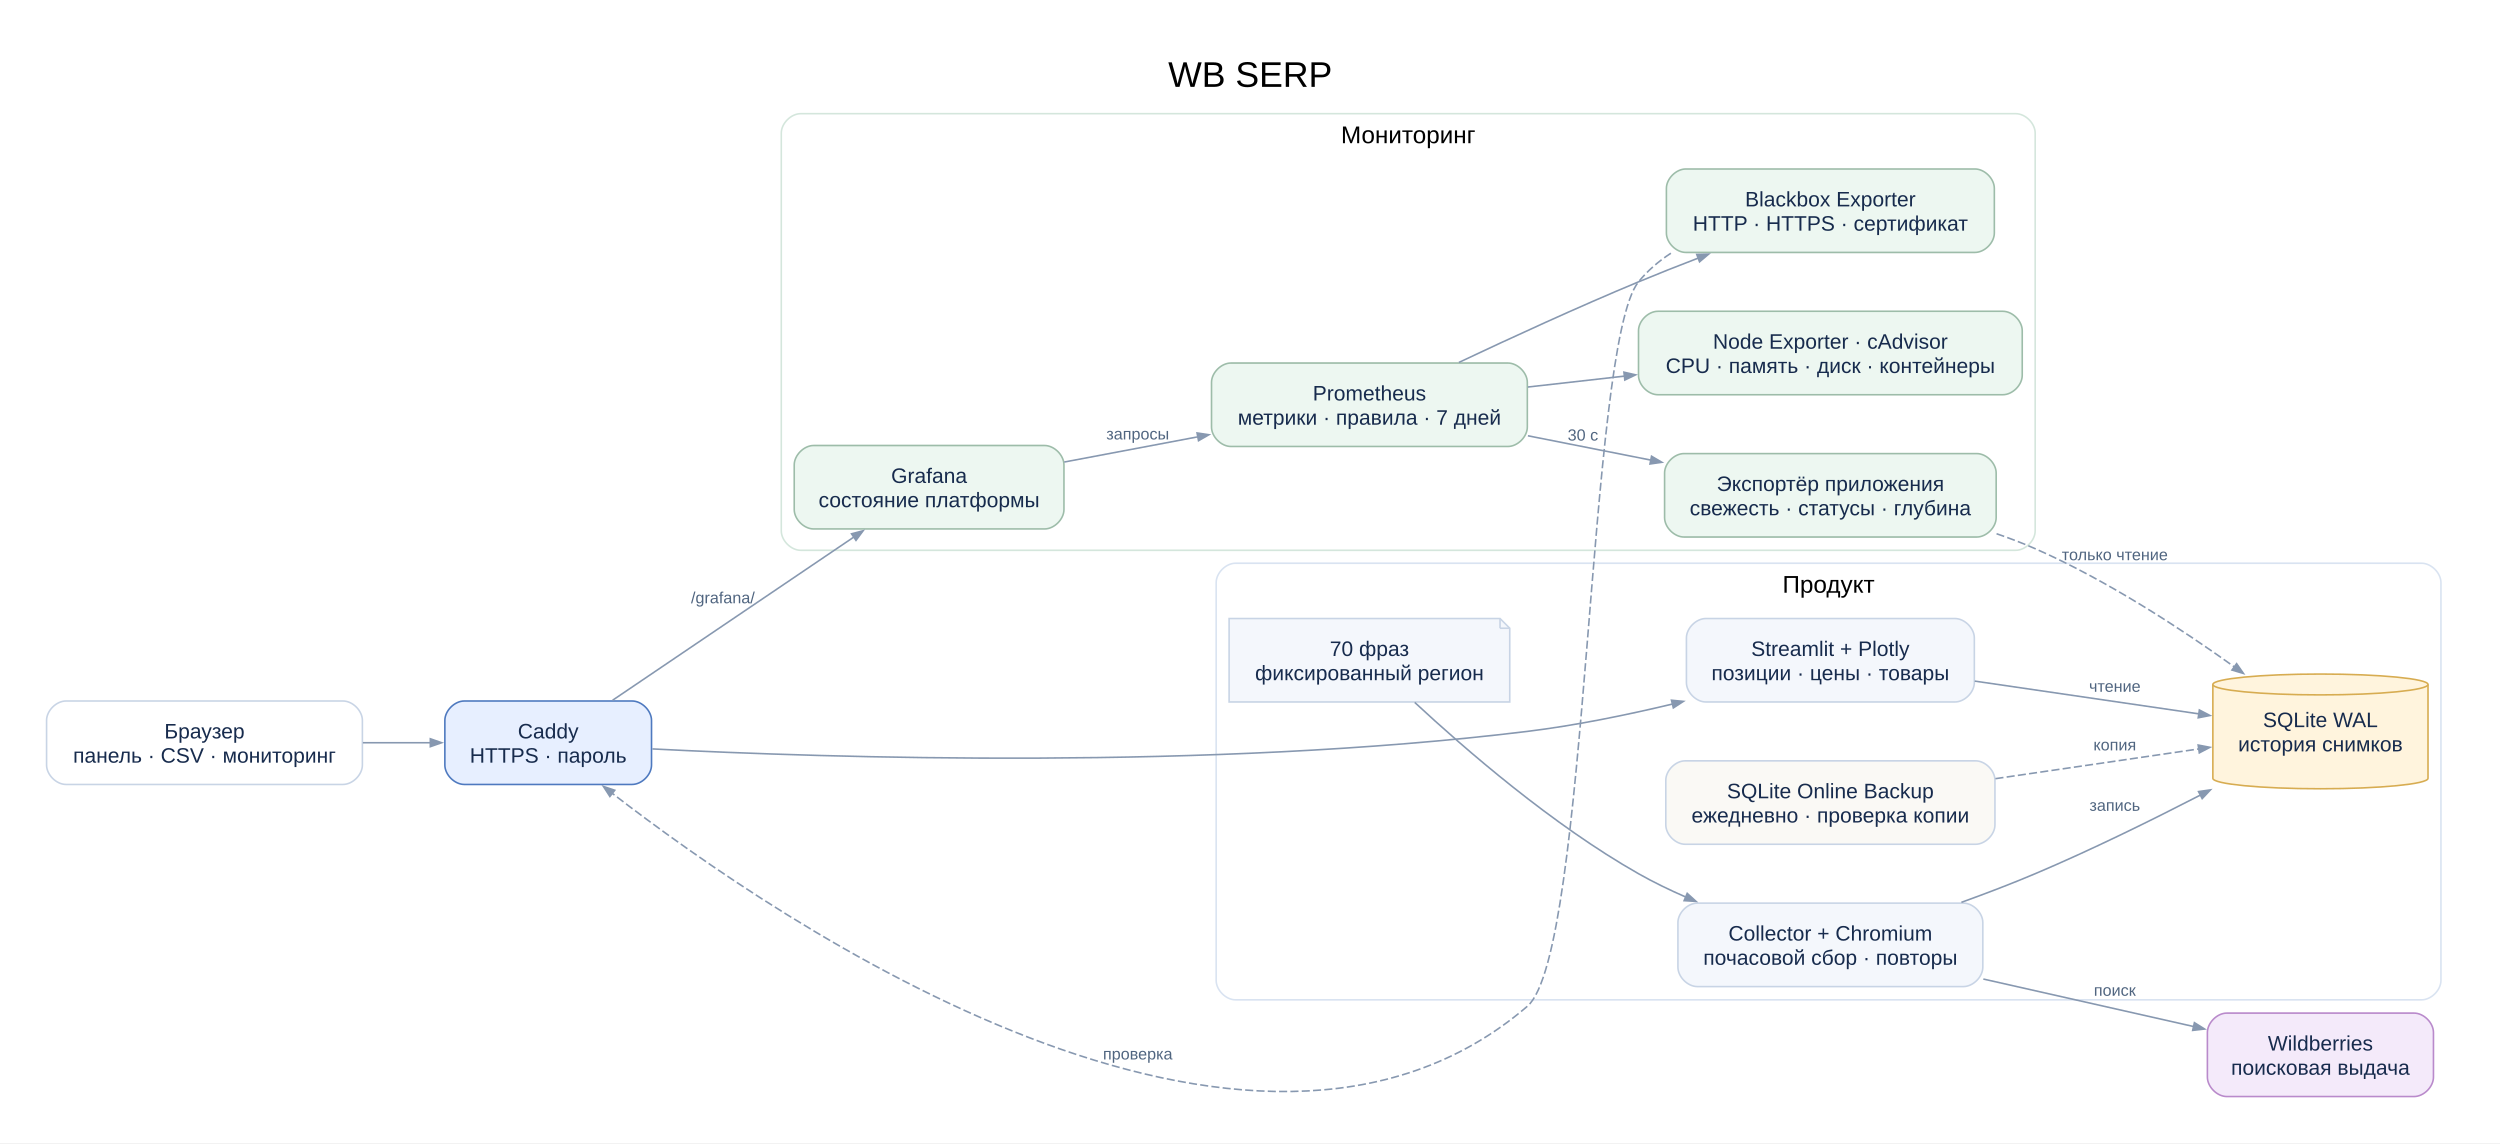
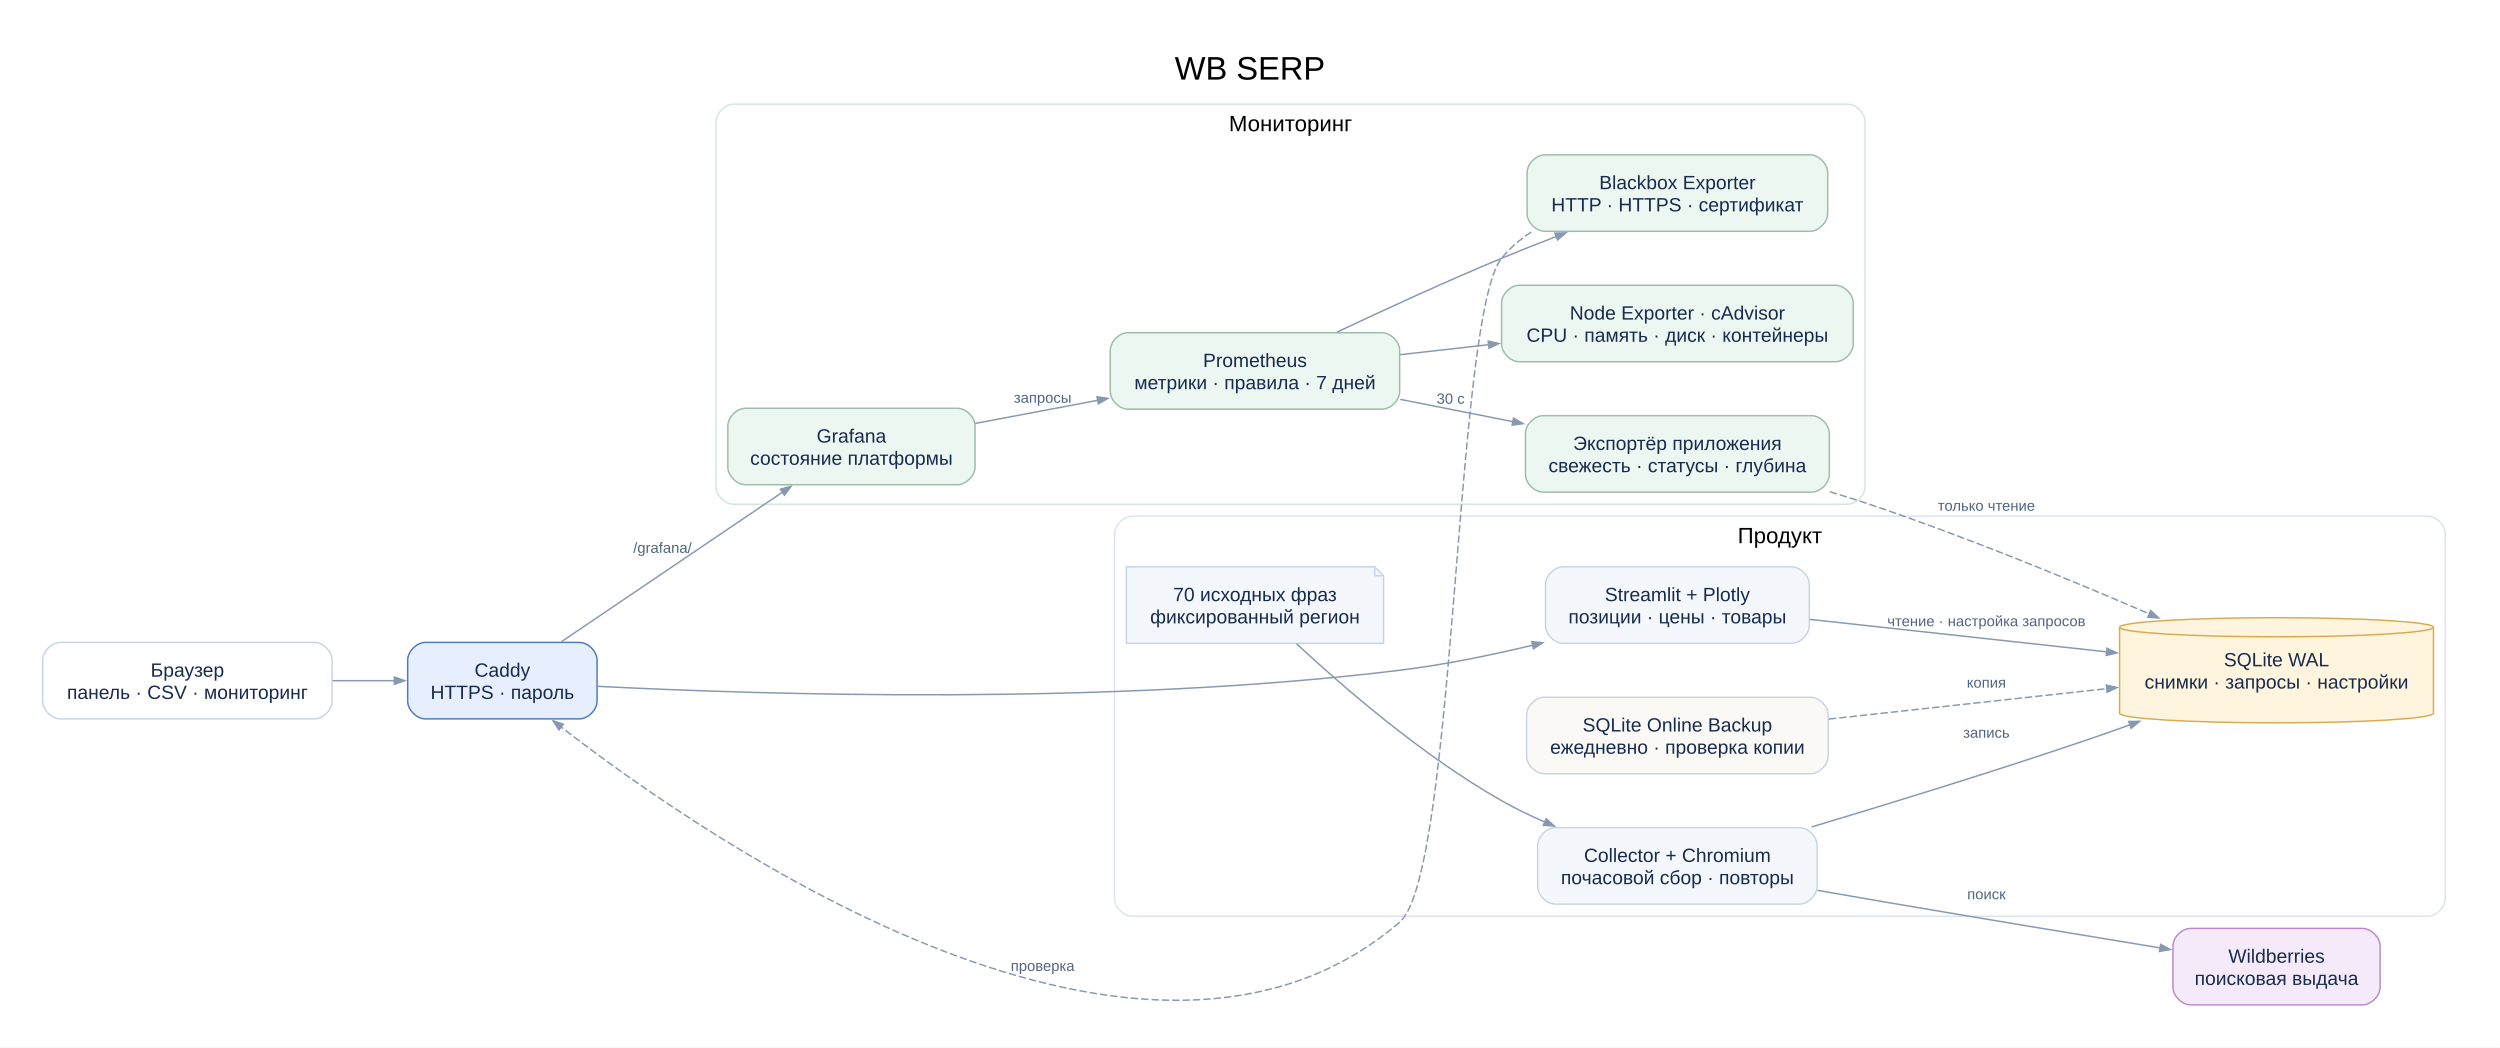
- <svg xmlns="http://www.w3.org/2000/svg" width="1546pt" height="707pt" viewBox="0.00 0.00 1546.00 707.00">
+ <svg xmlns="http://www.w3.org/2000/svg" width="1687pt" height="707pt" viewBox="0.00 0.00 1687.00 707.00">
  <g id="graph0" class="graph" transform="scale(1 1) rotate(0) translate(28.8 678.1)">
-     <polygon fill="white" stroke="none" points="-28.8,28.8 -28.8,-678.1 1517.48,-678.1 1517.48,28.8 -28.8,28.8" />
-     <text xml:space="preserve" text-anchor="middle" x="744.34" y="-624.4" font-family="Arial" font-size="22.00">WB SERP</text>
+     <polygon fill="white" stroke="none" points="-28.8,28.8 -28.8,-678.1 1658.1,-678.1 1658.1,28.8 -28.8,28.8" />
+     <text xml:space="preserve" text-anchor="middle" x="814.65" y="-624.4" font-family="Arial" font-size="22.00">WB SERP</text>
    <g id="clust1" class="cluster">
-       <path fill="white" stroke="#d9e3f1" d="M735.28,-59.8C735.28,-59.8 1468.68,-59.8 1468.68,-59.8 1474.68,-59.8 1480.68,-65.8 1480.68,-71.8 1480.68,-71.8 1480.68,-317.8 1480.68,-317.8 1480.68,-323.8 1474.68,-329.8 1468.68,-329.8 1468.68,-329.8 735.28,-329.8 735.28,-329.8 729.28,-329.8 723.28,-323.8 723.28,-317.8 723.28,-317.8 723.28,-71.8 723.28,-71.8 723.28,-65.8 729.28,-59.8 735.28,-59.8" />
-       <text xml:space="preserve" text-anchor="middle" x="1101.98" y="-311.55" font-family="Arial" font-size="15.00">Продукт</text>
+       <path fill="white" stroke="#d9e3f1" d="M735.28,-59.8C735.28,-59.8 1609.3,-59.8 1609.3,-59.8 1615.3,-59.8 1621.3,-65.8 1621.3,-71.8 1621.3,-71.8 1621.3,-317.8 1621.3,-317.8 1621.3,-323.8 1615.3,-329.8 1609.3,-329.8 1609.3,-329.8 735.28,-329.8 735.28,-329.8 729.28,-329.8 723.28,-323.8 723.28,-317.8 723.28,-317.8 723.28,-71.8 723.28,-71.8 723.28,-65.8 729.28,-59.8 735.28,-59.8" />
+       <text xml:space="preserve" text-anchor="middle" x="1172.29" y="-311.55" font-family="Arial" font-size="15.00">Продукт</text>
    </g>
    <g id="clust2" class="cluster">
      <path fill="white" stroke="#d4e6dc" d="M466.35,-337.8C466.35,-337.8 1217.75,-337.8 1217.75,-337.8 1223.75,-337.8 1229.75,-343.8 1229.75,-349.8 1229.75,-349.8 1229.75,-595.8 1229.75,-595.8 1229.75,-601.8 1223.75,-607.8 1217.75,-607.8 1217.75,-607.8 466.35,-607.8 466.35,-607.8 460.35,-607.8 454.35,-601.8 454.35,-595.8 454.35,-595.8 454.35,-349.8 454.35,-349.8 454.35,-343.8 460.35,-337.8 466.35,-337.8" />
      <text xml:space="preserve" text-anchor="middle" x="842.05" y="-589.55" font-family="Arial" font-size="15.00">Мониторинг</text>
    </g>
    <g id="node1" class="node">
      <path fill="#ffffff" stroke="#c8d4e5" d="M183.3,-244.6C183.3,-244.6 12,-244.6 12,-244.6 6,-244.6 0,-238.6 0,-232.6 0,-232.6 0,-205 0,-205 0,-199 6,-193 12,-193 12,-193 183.3,-193 183.3,-193 189.3,-193 195.3,-199 195.3,-205 195.3,-205 195.3,-232.6 195.3,-232.6 195.3,-238.6 189.3,-244.6 183.3,-244.6" />
      <text xml:space="preserve" text-anchor="middle" x="97.65" y="-221.45" font-family="Arial" font-size="13.00" fill="#172b4d">Браузер</text>
      <text xml:space="preserve" text-anchor="middle" x="97.65" y="-206.45" font-family="Arial" font-size="13.00" fill="#172b4d">панель · CSV · мониторинг</text>
    </g>
    <g id="node2" class="node">
      <path fill="#e7efff" stroke="#4e79bf" d="M362.1,-244.6C362.1,-244.6 258.3,-244.6 258.3,-244.6 252.3,-244.6 246.3,-238.6 246.3,-232.6 246.3,-232.6 246.3,-205 246.3,-205 246.3,-199 252.3,-193 258.3,-193 258.3,-193 362.1,-193 362.1,-193 368.1,-193 374.1,-199 374.1,-205 374.1,-205 374.1,-232.6 374.1,-232.6 374.1,-238.6 368.1,-244.6 362.1,-244.6" />
      <text xml:space="preserve" text-anchor="middle" x="310.2" y="-221.45" font-family="Arial" font-size="13.00" fill="#172b4d">Caddy</text>
      <text xml:space="preserve" text-anchor="middle" x="310.2" y="-206.45" font-family="Arial" font-size="13.00" fill="#172b4d">HTTPS · пароль</text>
    </g>
    <g id="edge9" class="edge">
      <path fill="none" stroke="#8798b0" d="M195.61,-218.8C209.73,-218.8 224.05,-218.8 237.55,-218.8" />
      <polygon fill="#8798b0" stroke="#8798b0" points="237.32,-221.25 244.32,-218.8 237.32,-216.35 237.32,-221.25" />
    </g>
    <g id="node3" class="node">
      <path fill="#f4f7fc" stroke="#c8d4e5" d="M1180.13,-295.6C1180.13,-295.6 1026.08,-295.6 1026.08,-295.6 1020.08,-295.6 1014.08,-289.6 1014.08,-283.6 1014.08,-283.6 1014.08,-256 1014.08,-256 1014.08,-250 1020.08,-244 1026.08,-244 1026.08,-244 1180.13,-244 1180.13,-244 1186.13,-244 1192.13,-250 1192.13,-256 1192.13,-256 1192.13,-283.6 1192.13,-283.6 1192.13,-289.6 1186.13,-295.6 1180.13,-295.6" />
      <text xml:space="preserve" text-anchor="middle" x="1103.1" y="-272.45" font-family="Arial" font-size="13.00" fill="#172b4d">Streamlit + Plotly</text>
      <text xml:space="preserve" text-anchor="middle" x="1103.1" y="-257.45" font-family="Arial" font-size="13.00" fill="#172b4d">позиции · цены · товары</text>
    </g>
    <g id="edge10" class="edge">
      <path fill="none" stroke="#8798b0" d="M374.6,-214.97C485.02,-209.32 719.58,-201.82 915.7,-225.8 945.26,-229.42 976.96,-235.89 1005.68,-242.78" />
      <polygon fill="#8798b0" stroke="#8798b0" points="1004.84,-245.09 1012.23,-244.37 1006,-240.33 1004.84,-245.09" />
    </g>
    <g id="node9" class="node">
      <path fill="#edf7f1" stroke="#9dbca9" d="M617.15,-402.6C617.15,-402.6 474.35,-402.6 474.35,-402.6 468.35,-402.6 462.35,-396.6 462.35,-390.6 462.35,-390.6 462.35,-363 462.35,-363 462.35,-357 468.35,-351 474.35,-351 474.35,-351 617.15,-351 617.15,-351 623.15,-351 629.15,-357 629.15,-363 629.15,-363 629.15,-390.6 629.15,-390.6 629.15,-396.6 623.15,-402.6 617.15,-402.6" />
      <text xml:space="preserve" text-anchor="middle" x="545.75" y="-379.45" font-family="Arial" font-size="13.00" fill="#172b4d">Grafana</text>
      <text xml:space="preserve" text-anchor="middle" x="545.75" y="-364.45" font-family="Arial" font-size="13.00" fill="#172b4d">состояние платформы</text>
    </g>
    <g id="edge11" class="edge">
      <path fill="none" stroke="#8798b0" d="M350.03,-245.07C391.07,-272.83 455.74,-316.58 499.17,-345.96" />
      <polygon fill="#8798b0" stroke="#8798b0" points="497.79,-347.99 504.96,-349.88 500.54,-343.93 497.79,-347.99" />
      <text xml:space="preserve" text-anchor="middle" x="418.23" y="-305.04" font-family="Arial" font-size="10.00" fill="#506580">/grafana/</text>
    </g>
    <g id="node4" class="node">
-       <path fill="#fff4dd" stroke="#d7ac51" d="M1472.68,-254.83C1472.68,-258.38 1442.86,-261.27 1406.15,-261.27 1369.44,-261.27 1339.63,-258.38 1339.63,-254.83 1339.63,-254.83 1339.63,-196.78 1339.63,-196.78 1339.63,-193.22 1369.44,-190.33 1406.15,-190.33 1442.86,-190.33 1472.68,-193.22 1472.68,-196.78 1472.68,-196.78 1472.68,-254.83 1472.68,-254.83" />
-       <path fill="none" stroke="#d7ac51" d="M1472.68,-254.83C1472.68,-251.27 1442.86,-248.38 1406.15,-248.38 1369.44,-248.38 1339.63,-251.27 1339.63,-254.83" />
-       <text xml:space="preserve" text-anchor="middle" x="1406.15" y="-228.45" font-family="Arial" font-size="13.00" fill="#172b4d">SQLite WAL</text>
-       <text xml:space="preserve" text-anchor="middle" x="1406.15" y="-213.45" font-family="Arial" font-size="13.00" fill="#172b4d">история снимков</text>
+       <path fill="#fff4dd" stroke="#d7ac51" d="M1613.3,-254.83C1613.3,-258.38 1565.83,-261.27 1507.4,-261.27 1448.97,-261.27 1401.5,-258.38 1401.5,-254.83 1401.5,-254.83 1401.5,-196.78 1401.5,-196.78 1401.5,-193.22 1448.97,-190.33 1507.4,-190.33 1565.83,-190.33 1613.3,-193.22 1613.3,-196.78 1613.3,-196.78 1613.3,-254.83 1613.3,-254.83" />
+       <path fill="none" stroke="#d7ac51" d="M1613.3,-254.83C1613.3,-251.27 1565.83,-248.38 1507.4,-248.38 1448.97,-248.38 1401.5,-251.27 1401.5,-254.83" />
+       <text xml:space="preserve" text-anchor="middle" x="1507.4" y="-228.45" font-family="Arial" font-size="13.00" fill="#172b4d">SQLite WAL</text>
+       <text xml:space="preserve" text-anchor="middle" x="1507.4" y="-213.45" font-family="Arial" font-size="13.00" fill="#172b4d">снимки · запросы · настройки</text>
    </g>
    <g id="edge3" class="edge">
-       <path fill="none" stroke="#8798b0" d="M1192.39,-256.9C1236.47,-250.45 1289.19,-242.75 1331.12,-236.62" />
-       <polygon fill="#8798b0" stroke="#8798b0" points="1331.29,-239.07 1337.86,-235.63 1330.58,-234.22 1331.29,-239.07" />
-       <text xml:space="preserve" text-anchor="middle" x="1279" y="-250.3" font-family="Arial" font-size="10.00" fill="#506580">чтение</text>
+       <path fill="none" stroke="#8798b0" d="M1192.39,-260.14C1251.39,-253.69 1329.54,-245.14 1393.12,-238.19" />
+       <polygon fill="#8798b0" stroke="#8798b0" points="1393,-240.67 1399.69,-237.47 1392.47,-235.8 1393,-240.67" />
+       <text xml:space="preserve" text-anchor="middle" x="1311.63" y="-255.53" font-family="Arial" font-size="10.00" fill="#506580">чтение · настройка запросов</text>
    </g>
    <g id="node5" class="node">
      <path fill="#f4f7fc" stroke="#c8d4e5" d="M1185.38,-119.6C1185.38,-119.6 1020.83,-119.6 1020.83,-119.6 1014.83,-119.6 1008.83,-113.6 1008.83,-107.6 1008.83,-107.6 1008.83,-80 1008.83,-80 1008.83,-74 1014.83,-68 1020.83,-68 1020.83,-68 1185.38,-68 1185.38,-68 1191.38,-68 1197.38,-74 1197.38,-80 1197.38,-80 1197.38,-107.6 1197.38,-107.6 1197.38,-113.6 1191.38,-119.6 1185.38,-119.6" />
      <text xml:space="preserve" text-anchor="middle" x="1103.1" y="-96.45" font-family="Arial" font-size="13.00" fill="#172b4d">Collector + Chromium</text>
      <text xml:space="preserve" text-anchor="middle" x="1103.1" y="-81.45" font-family="Arial" font-size="13.00" fill="#172b4d">почасовой сбор · повторы</text>
    </g>
    <g id="edge2" class="edge">
-       <path fill="none" stroke="#8798b0" d="M1184.12,-120.09C1199.4,-125.6 1215.17,-131.62 1229.75,-137.8 1264.02,-152.32 1300.98,-170.48 1332.09,-186.52" />
-       <polygon fill="#8798b0" stroke="#8798b0" points="1330.77,-188.59 1338.12,-189.64 1333.03,-184.24 1330.77,-188.59" />
-       <text xml:space="preserve" text-anchor="middle" x="1279" y="-176.68" font-family="Arial" font-size="10.00" fill="#506580">запись</text>
+       <path fill="none" stroke="#8798b0" d="M1193.75,-120.1C1247.07,-136.07 1315.92,-157.28 1376.5,-177.8 1386.94,-181.34 1397.82,-185.15 1408.63,-189.02" />
+       <polygon fill="#8798b0" stroke="#8798b0" points="1407.64,-191.27 1415.06,-191.34 1409.3,-186.66 1407.64,-191.27" />
+       <text xml:space="preserve" text-anchor="middle" x="1311.63" y="-180.3" font-family="Arial" font-size="10.00" fill="#506580">запись</text>
    </g>
    <g id="node8" class="node">
-       <path fill="#f4eafa" stroke="#b98acb" d="M1464.05,-51.6C1464.05,-51.6 1348.25,-51.6 1348.25,-51.6 1342.25,-51.6 1336.25,-45.6 1336.25,-39.6 1336.25,-39.6 1336.25,-12 1336.25,-12 1336.25,-6 1342.25,0 1348.25,0 1348.25,0 1464.05,0 1464.05,0 1470.05,0 1476.05,-6 1476.05,-12 1476.05,-12 1476.05,-39.6 1476.05,-39.6 1476.05,-45.6 1470.05,-51.6 1464.05,-51.6" />
-       <text xml:space="preserve" text-anchor="middle" x="1406.15" y="-28.45" font-family="Arial" font-size="13.00" fill="#172b4d">Wildberries</text>
-       <text xml:space="preserve" text-anchor="middle" x="1406.15" y="-13.45" font-family="Arial" font-size="13.00" fill="#172b4d">поисковая выдача</text>
+       <path fill="#f4eafa" stroke="#b98acb" d="M1565.3,-51.6C1565.3,-51.6 1449.5,-51.6 1449.5,-51.6 1443.5,-51.6 1437.5,-45.6 1437.5,-39.6 1437.5,-39.6 1437.5,-12 1437.5,-12 1437.5,-6 1443.5,0 1449.5,0 1449.5,0 1565.3,0 1565.3,0 1571.3,0 1577.3,-6 1577.3,-12 1577.3,-12 1577.3,-39.6 1577.3,-39.6 1577.3,-45.6 1571.3,-51.6 1565.3,-51.6" />
+       <text xml:space="preserve" text-anchor="middle" x="1507.4" y="-28.45" font-family="Arial" font-size="13.00" fill="#172b4d">Wildberries</text>
+       <text xml:space="preserve" text-anchor="middle" x="1507.4" y="-13.45" font-family="Arial" font-size="13.00" fill="#172b4d">поисковая выдача</text>
    </g>
    <g id="edge12" class="edge">
-       <path fill="none" stroke="#8798b0" d="M1197.7,-72.66C1239.61,-63.19 1288.43,-52.16 1328.17,-43.19" />
-       <polygon fill="#8798b0" stroke="#8798b0" points="1328.23,-45.69 1334.52,-41.75 1327.15,-40.91 1328.23,-45.69" />
-       <text xml:space="preserve" text-anchor="middle" x="1279" y="-62.3" font-family="Arial" font-size="10.00" fill="#506580">поиск</text>
+       <path fill="none" stroke="#8798b0" d="M1197.69,-77.27C1214.04,-74.42 1230.89,-71.5 1246.75,-68.8 1308,-58.36 1377.43,-46.88 1429.08,-38.41" />
+       <polygon fill="#8798b0" stroke="#8798b0" points="1429.21,-40.87 1435.72,-37.32 1428.42,-36.04 1429.21,-40.87" />
+       <text xml:space="preserve" text-anchor="middle" x="1311.63" y="-71.3" font-family="Arial" font-size="10.00" fill="#506580">поиск</text>
    </g>
    <g id="node6" class="node">
      <polygon fill="#f4f7fc" stroke="#c8d4e5" points="898.83,-295.6 731.28,-295.6 731.28,-244 904.83,-244 904.83,-289.6 898.83,-295.6" />
      <polyline fill="none" stroke="#c8d4e5" points="898.83,-295.6 898.83,-289.6" />
      <polyline fill="none" stroke="#c8d4e5" points="904.83,-289.6 898.83,-289.6" />
-       <text xml:space="preserve" text-anchor="middle" x="818.05" y="-272.45" font-family="Arial" font-size="13.00" fill="#172b4d">70 фраз</text>
+       <text xml:space="preserve" text-anchor="middle" x="818.05" y="-272.45" font-family="Arial" font-size="13.00" fill="#172b4d">70 исходных фраз</text>
      <text xml:space="preserve" text-anchor="middle" x="818.05" y="-257.45" font-family="Arial" font-size="13.00" fill="#172b4d">фиксированный регион</text>
    </g>
    <g id="edge1" class="edge">
      <path fill="none" stroke="#8798b0" d="M846.05,-243.74C877.28,-214.73 931.24,-167.97 984.45,-137.8 993.67,-132.57 1003.63,-127.74 1013.72,-123.35" />
      <polygon fill="#8798b0" stroke="#8798b0" points="1014.57,-125.65 1020.06,-120.67 1012.65,-121.14 1014.57,-125.65" />
    </g>
    <g id="node7" class="node">
      <path fill="#faf9f5" stroke="#c8d4e5" d="M1192.88,-207.6C1192.88,-207.6 1013.33,-207.6 1013.33,-207.6 1007.33,-207.6 1001.33,-201.6 1001.33,-195.6 1001.33,-195.6 1001.33,-168 1001.33,-168 1001.33,-162 1007.33,-156 1013.33,-156 1013.33,-156 1192.88,-156 1192.88,-156 1198.88,-156 1204.88,-162 1204.88,-168 1204.88,-168 1204.88,-195.6 1204.88,-195.6 1204.88,-201.6 1198.88,-207.6 1192.88,-207.6" />
      <text xml:space="preserve" text-anchor="middle" x="1103.1" y="-184.45" font-family="Arial" font-size="13.00" fill="#172b4d">SQLite Online Backup</text>
      <text xml:space="preserve" text-anchor="middle" x="1103.1" y="-169.45" font-family="Arial" font-size="13.00" fill="#172b4d">ежедневно · проверка копии</text>
    </g>
    <g id="edge4" class="edge">
-       <path fill="none" stroke="#8798b0" stroke-dasharray="5,2" d="M1205.18,-196.57C1246.49,-202.61 1293.38,-209.46 1331.37,-215.02" />
-       <polygon fill="#8798b0" stroke="#8798b0" points="1330.55,-217.37 1337.83,-215.96 1331.26,-212.52 1330.55,-217.37" />
-       <text xml:space="preserve" text-anchor="middle" x="1279" y="-214.07" font-family="Arial" font-size="10.00" fill="#506580">копия</text>
+       <path fill="none" stroke="#8798b0" stroke-dasharray="5,2" d="M1205.36,-192.87C1262.49,-199.12 1334.03,-206.95 1393.04,-213.4" />
+       <polygon fill="#8798b0" stroke="#8798b0" points="1392.55,-215.81 1399.77,-214.14 1393.08,-210.94 1392.55,-215.81" />
+       <text xml:space="preserve" text-anchor="middle" x="1311.63" y="-214.07" font-family="Arial" font-size="10.00" fill="#506580">копия</text>
    </g>
    <g id="node10" class="node">
      <path fill="#edf7f1" stroke="#9dbca9" d="M903.7,-453.6C903.7,-453.6 732.4,-453.6 732.4,-453.6 726.4,-453.6 720.4,-447.6 720.4,-441.6 720.4,-441.6 720.4,-414 720.4,-414 720.4,-408 726.4,-402 732.4,-402 732.4,-402 903.7,-402 903.7,-402 909.7,-402 915.7,-408 915.7,-414 915.7,-414 915.7,-441.6 915.7,-441.6 915.7,-447.6 909.7,-453.6 903.7,-453.6" />
      <text xml:space="preserve" text-anchor="middle" x="818.05" y="-430.45" font-family="Arial" font-size="13.00" fill="#172b4d">Prometheus</text>
      <text xml:space="preserve" text-anchor="middle" x="818.05" y="-415.45" font-family="Arial" font-size="13.00" fill="#172b4d">метрики · правила · 7 дней</text>
    </g>
    <g id="edge5" class="edge">
      <path fill="none" stroke="#8798b0" d="M629.32,-392.38C655.46,-397.31 684.71,-402.83 712.2,-408.02" />
      <polygon fill="#8798b0" stroke="#8798b0" points="711.46,-410.37 718.8,-409.26 712.37,-405.56 711.46,-410.37" />
      <text xml:space="preserve" text-anchor="middle" x="674.78" y="-406.33" font-family="Arial" font-size="10.00" fill="#506580">запросы</text>
    </g>
    <g id="node11" class="node">
      <path fill="#edf7f1" stroke="#9dbca9" d="M1193.63,-397.6C1193.63,-397.6 1012.58,-397.6 1012.58,-397.6 1006.58,-397.6 1000.58,-391.6 1000.58,-385.6 1000.58,-385.6 1000.58,-358 1000.58,-358 1000.58,-352 1006.58,-346 1012.58,-346 1012.58,-346 1193.63,-346 1193.63,-346 1199.63,-346 1205.63,-352 1205.63,-358 1205.63,-358 1205.63,-385.6 1205.63,-385.6 1205.63,-391.6 1199.63,-397.6 1193.63,-397.6" />
      <text xml:space="preserve" text-anchor="middle" x="1103.1" y="-374.45" font-family="Arial" font-size="13.00" fill="#172b4d">Экспортёр приложения</text>
      <text xml:space="preserve" text-anchor="middle" x="1103.1" y="-359.45" font-family="Arial" font-size="13.00" fill="#172b4d">свежесть · статусы · глубина</text>
    </g>
    <g id="edge6" class="edge">
      <path fill="none" stroke="#8798b0" d="M916.06,-408.61C940.61,-403.75 967.15,-398.5 992.28,-393.53" />
      <polygon fill="#8798b0" stroke="#8798b0" points="992.51,-395.98 998.9,-392.22 991.56,-391.17 992.51,-395.98" />
      <text xml:space="preserve" text-anchor="middle" x="950.08" y="-405.65" font-family="Arial" font-size="10.00" fill="#506580">30 с</text>
    </g>
    <g id="node12" class="node">
      <path fill="#edf7f1" stroke="#9dbca9" d="M1209.75,-485.6C1209.75,-485.6 996.45,-485.6 996.45,-485.6 990.45,-485.6 984.45,-479.6 984.45,-473.6 984.45,-473.6 984.45,-446 984.45,-446 984.45,-440 990.45,-434 996.45,-434 996.45,-434 1209.75,-434 1209.75,-434 1215.75,-434 1221.75,-440 1221.75,-446 1221.75,-446 1221.75,-473.6 1221.75,-473.6 1221.75,-479.6 1215.75,-485.6 1209.75,-485.6" />
      <text xml:space="preserve" text-anchor="middle" x="1103.1" y="-462.45" font-family="Arial" font-size="13.00" fill="#172b4d">Node Exporter · cAdvisor</text>
      <text xml:space="preserve" text-anchor="middle" x="1103.1" y="-447.45" font-family="Arial" font-size="13.00" fill="#172b4d">CPU · память · диск · контейнеры</text>
    </g>
    <g id="edge7" class="edge">
      <path fill="none" stroke="#8798b0" d="M916.06,-438.77C935.33,-440.95 955.83,-443.26 975.91,-445.53" />
      <polygon fill="#8798b0" stroke="#8798b0" points="975.44,-447.95 982.67,-446.3 975.99,-443.08 975.44,-447.95" />
    </g>
    <g id="node13" class="node">
      <path fill="#edf7f1" stroke="#9dbca9" d="M1192.5,-573.6C1192.5,-573.6 1013.7,-573.6 1013.7,-573.6 1007.7,-573.6 1001.7,-567.6 1001.7,-561.6 1001.7,-561.6 1001.7,-534 1001.7,-534 1001.7,-528 1007.7,-522 1013.7,-522 1013.7,-522 1192.5,-522 1192.5,-522 1198.5,-522 1204.5,-528 1204.5,-534 1204.5,-534 1204.5,-561.6 1204.5,-561.6 1204.5,-567.6 1198.5,-573.6 1192.5,-573.6" />
      <text xml:space="preserve" text-anchor="middle" x="1103.1" y="-550.45" font-family="Arial" font-size="13.00" fill="#172b4d">Blackbox Exporter</text>
      <text xml:space="preserve" text-anchor="middle" x="1103.1" y="-535.45" font-family="Arial" font-size="13.00" fill="#172b4d">HTTP · HTTPS · сертификат</text>
    </g>
    <g id="edge8" class="edge">
      <path fill="none" stroke="#8798b0" d="M873.37,-453.97C905.43,-469.11 946.96,-488.2 984.45,-503.8 996.37,-508.76 1009.07,-513.78 1021.55,-518.57" />
      <polygon fill="#8798b0" stroke="#8798b0" points="1020.46,-520.77 1027.87,-520.97 1022.2,-516.19 1020.46,-520.77" />
    </g>
    <g id="edge13" class="edge">
-       <path fill="none" stroke="#8798b0" stroke-dasharray="5,2" d="M1205.87,-348.05C1214.06,-345.24 1222.11,-342.16 1229.75,-338.8 1273.89,-319.38 1319.55,-289.6 1353.22,-265.48" />
-       <polygon fill="#8798b0" stroke="#8798b0" points="1354.32,-267.71 1358.56,-261.63 1351.45,-263.74 1354.32,-267.71" />
-       <text xml:space="preserve" text-anchor="middle" x="1279" y="-331.66" font-family="Arial" font-size="10.00" fill="#506580">только чтение</text>
+       <path fill="none" stroke="#8798b0" stroke-dasharray="5,2" d="M1205.93,-346.27C1214.03,-343.87 1222.05,-341.37 1229.75,-338.8 1295.31,-316.9 1367.57,-287.19 1421.79,-263.73" />
+       <polygon fill="#8798b0" stroke="#8798b0" points="1422.48,-266.1 1427.93,-261.07 1420.53,-261.61 1422.48,-266.1" />
+       <text xml:space="preserve" text-anchor="middle" x="1311.63" y="-333.44" font-family="Arial" font-size="10.00" fill="#506580">только чтение</text>
    </g>
    <g id="edge14" class="edge">
      <path fill="none" stroke="#8798b0" stroke-dasharray="5,2" d="M1004.47,-521.5C996.94,-516.58 990.09,-510.74 984.45,-503.8 952.68,-464.72 953.92,-88.6 915.7,-55.8 744.59,91.05 453.85,-107.13 349.72,-187.58" />
      <polygon fill="#8798b0" stroke="#8798b0" points="348.35,-185.55 344.33,-191.78 351.36,-189.41 348.35,-185.55" />
      <text xml:space="preserve" text-anchor="middle" x="674.78" y="-22.92" font-family="Arial" font-size="10.00" fill="#506580">проверка</text>
    </g>
  </g>
</svg>
